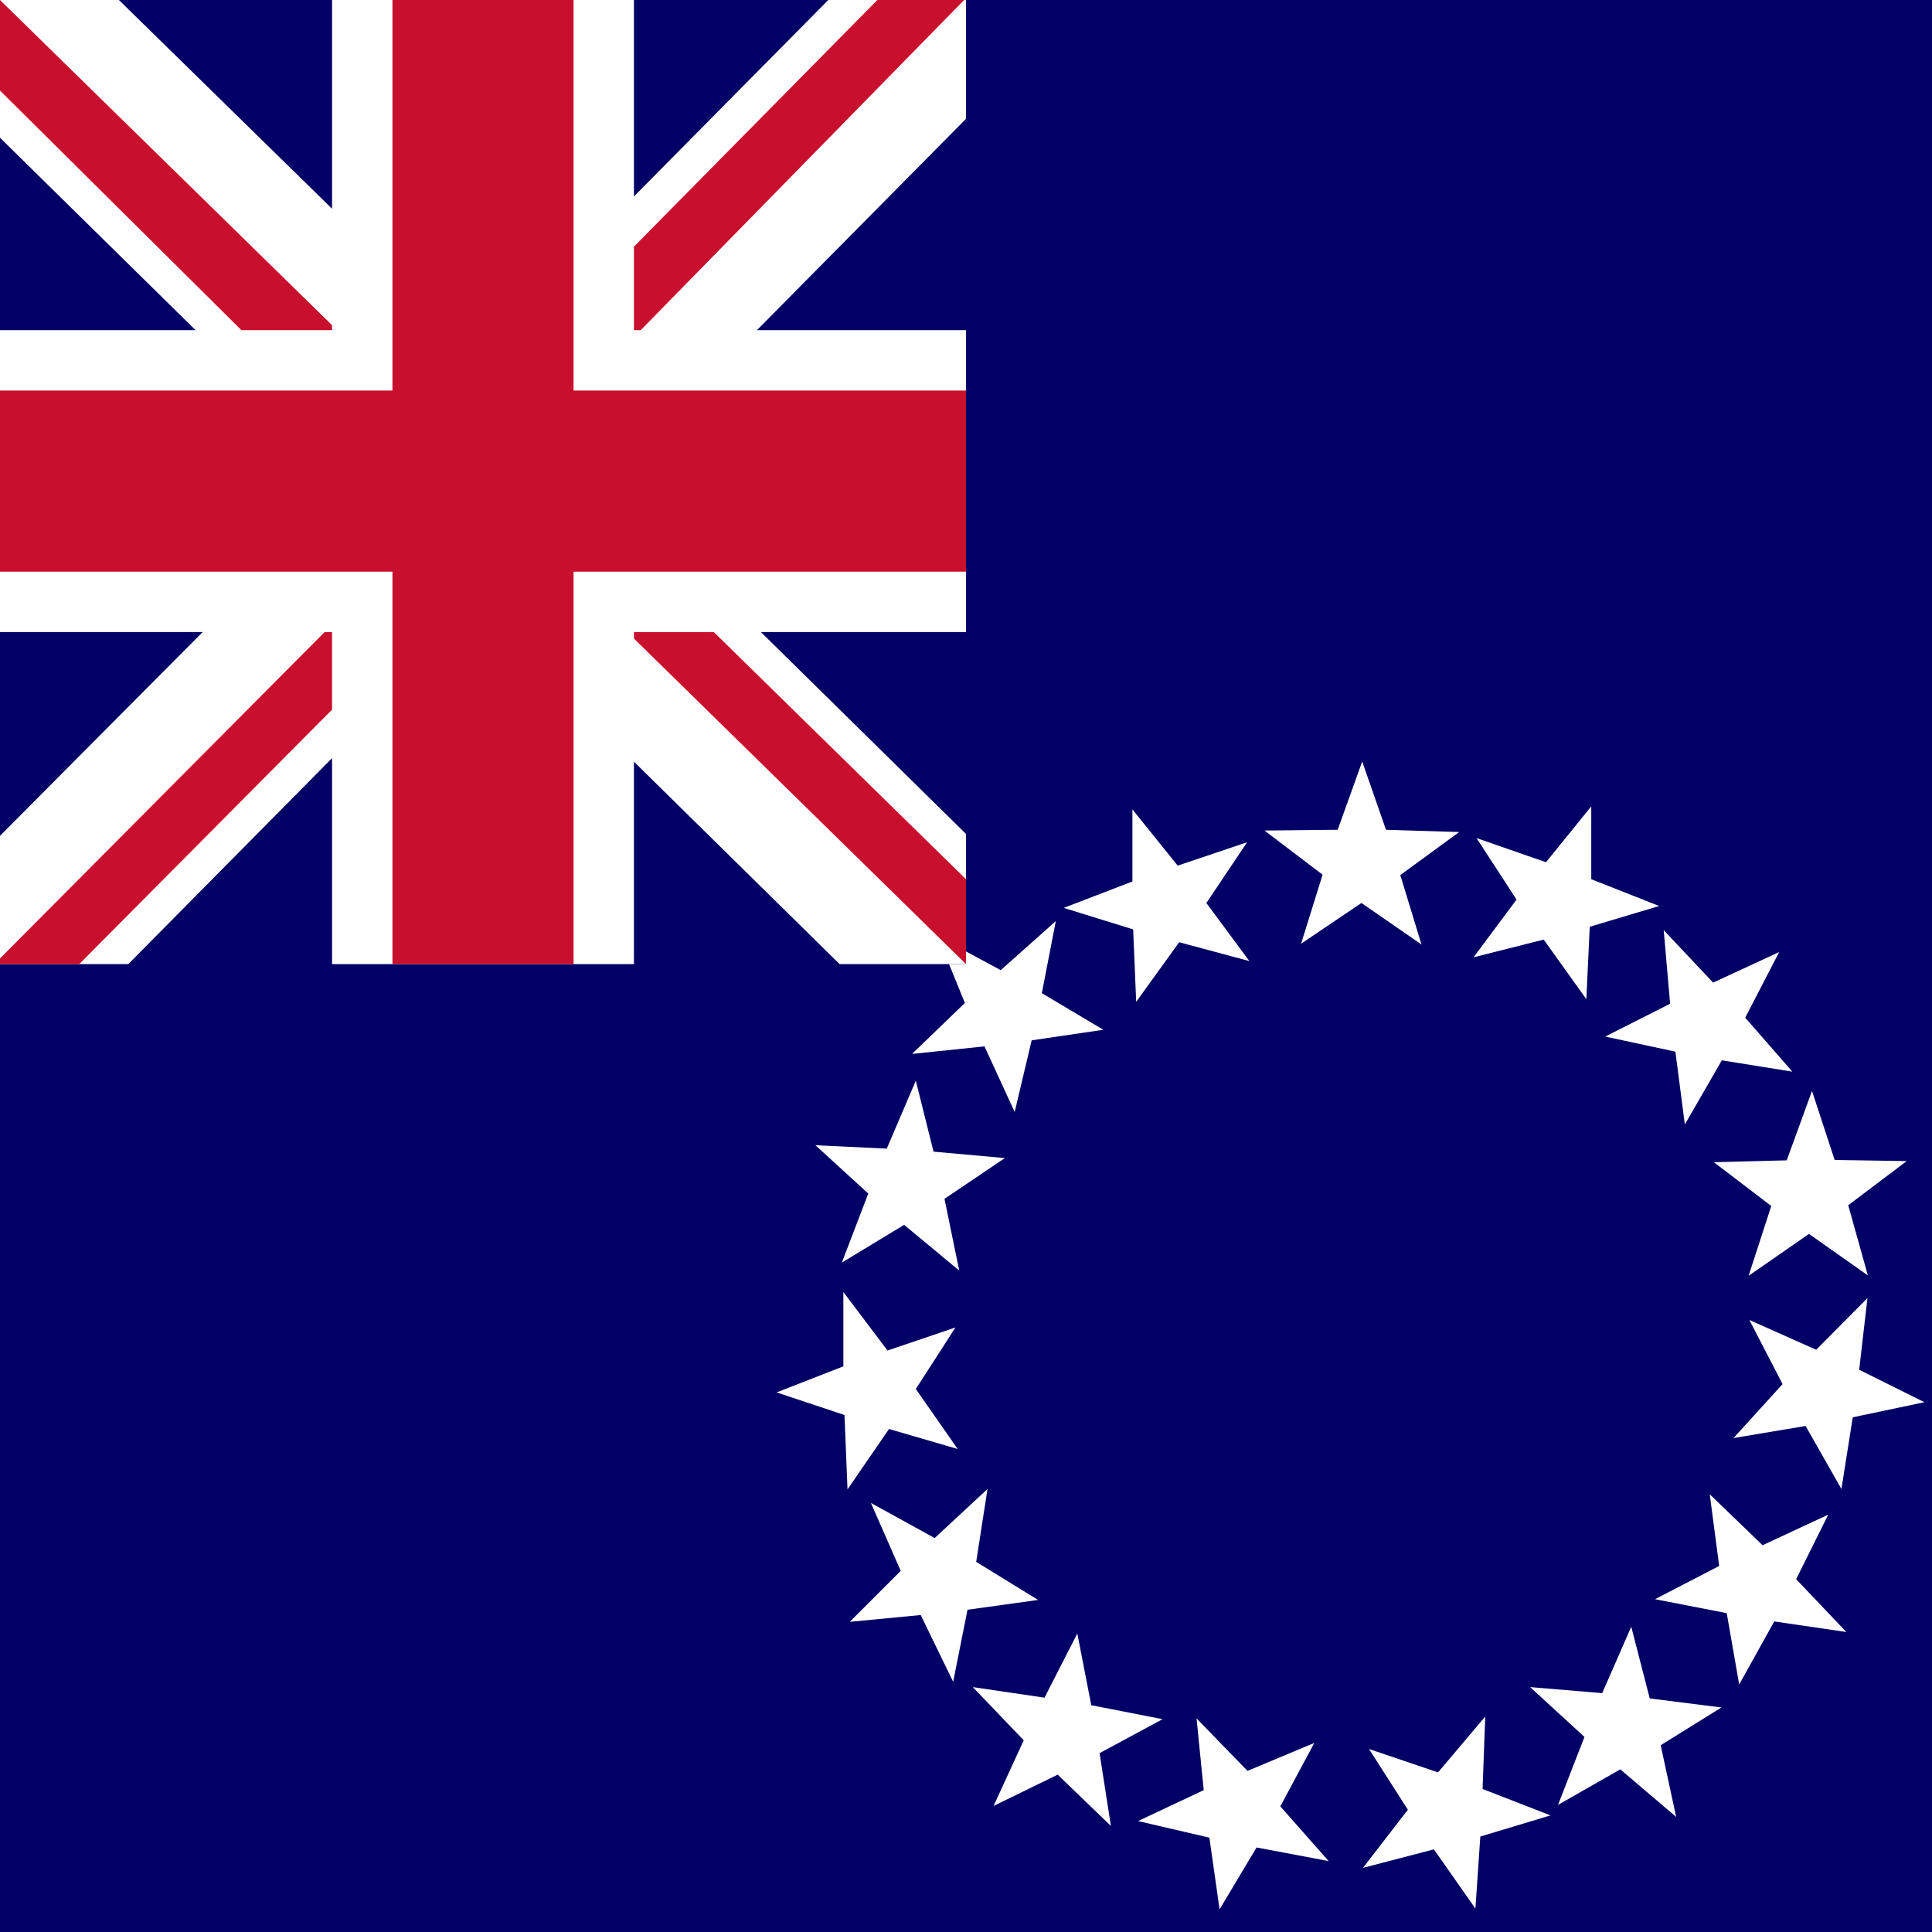
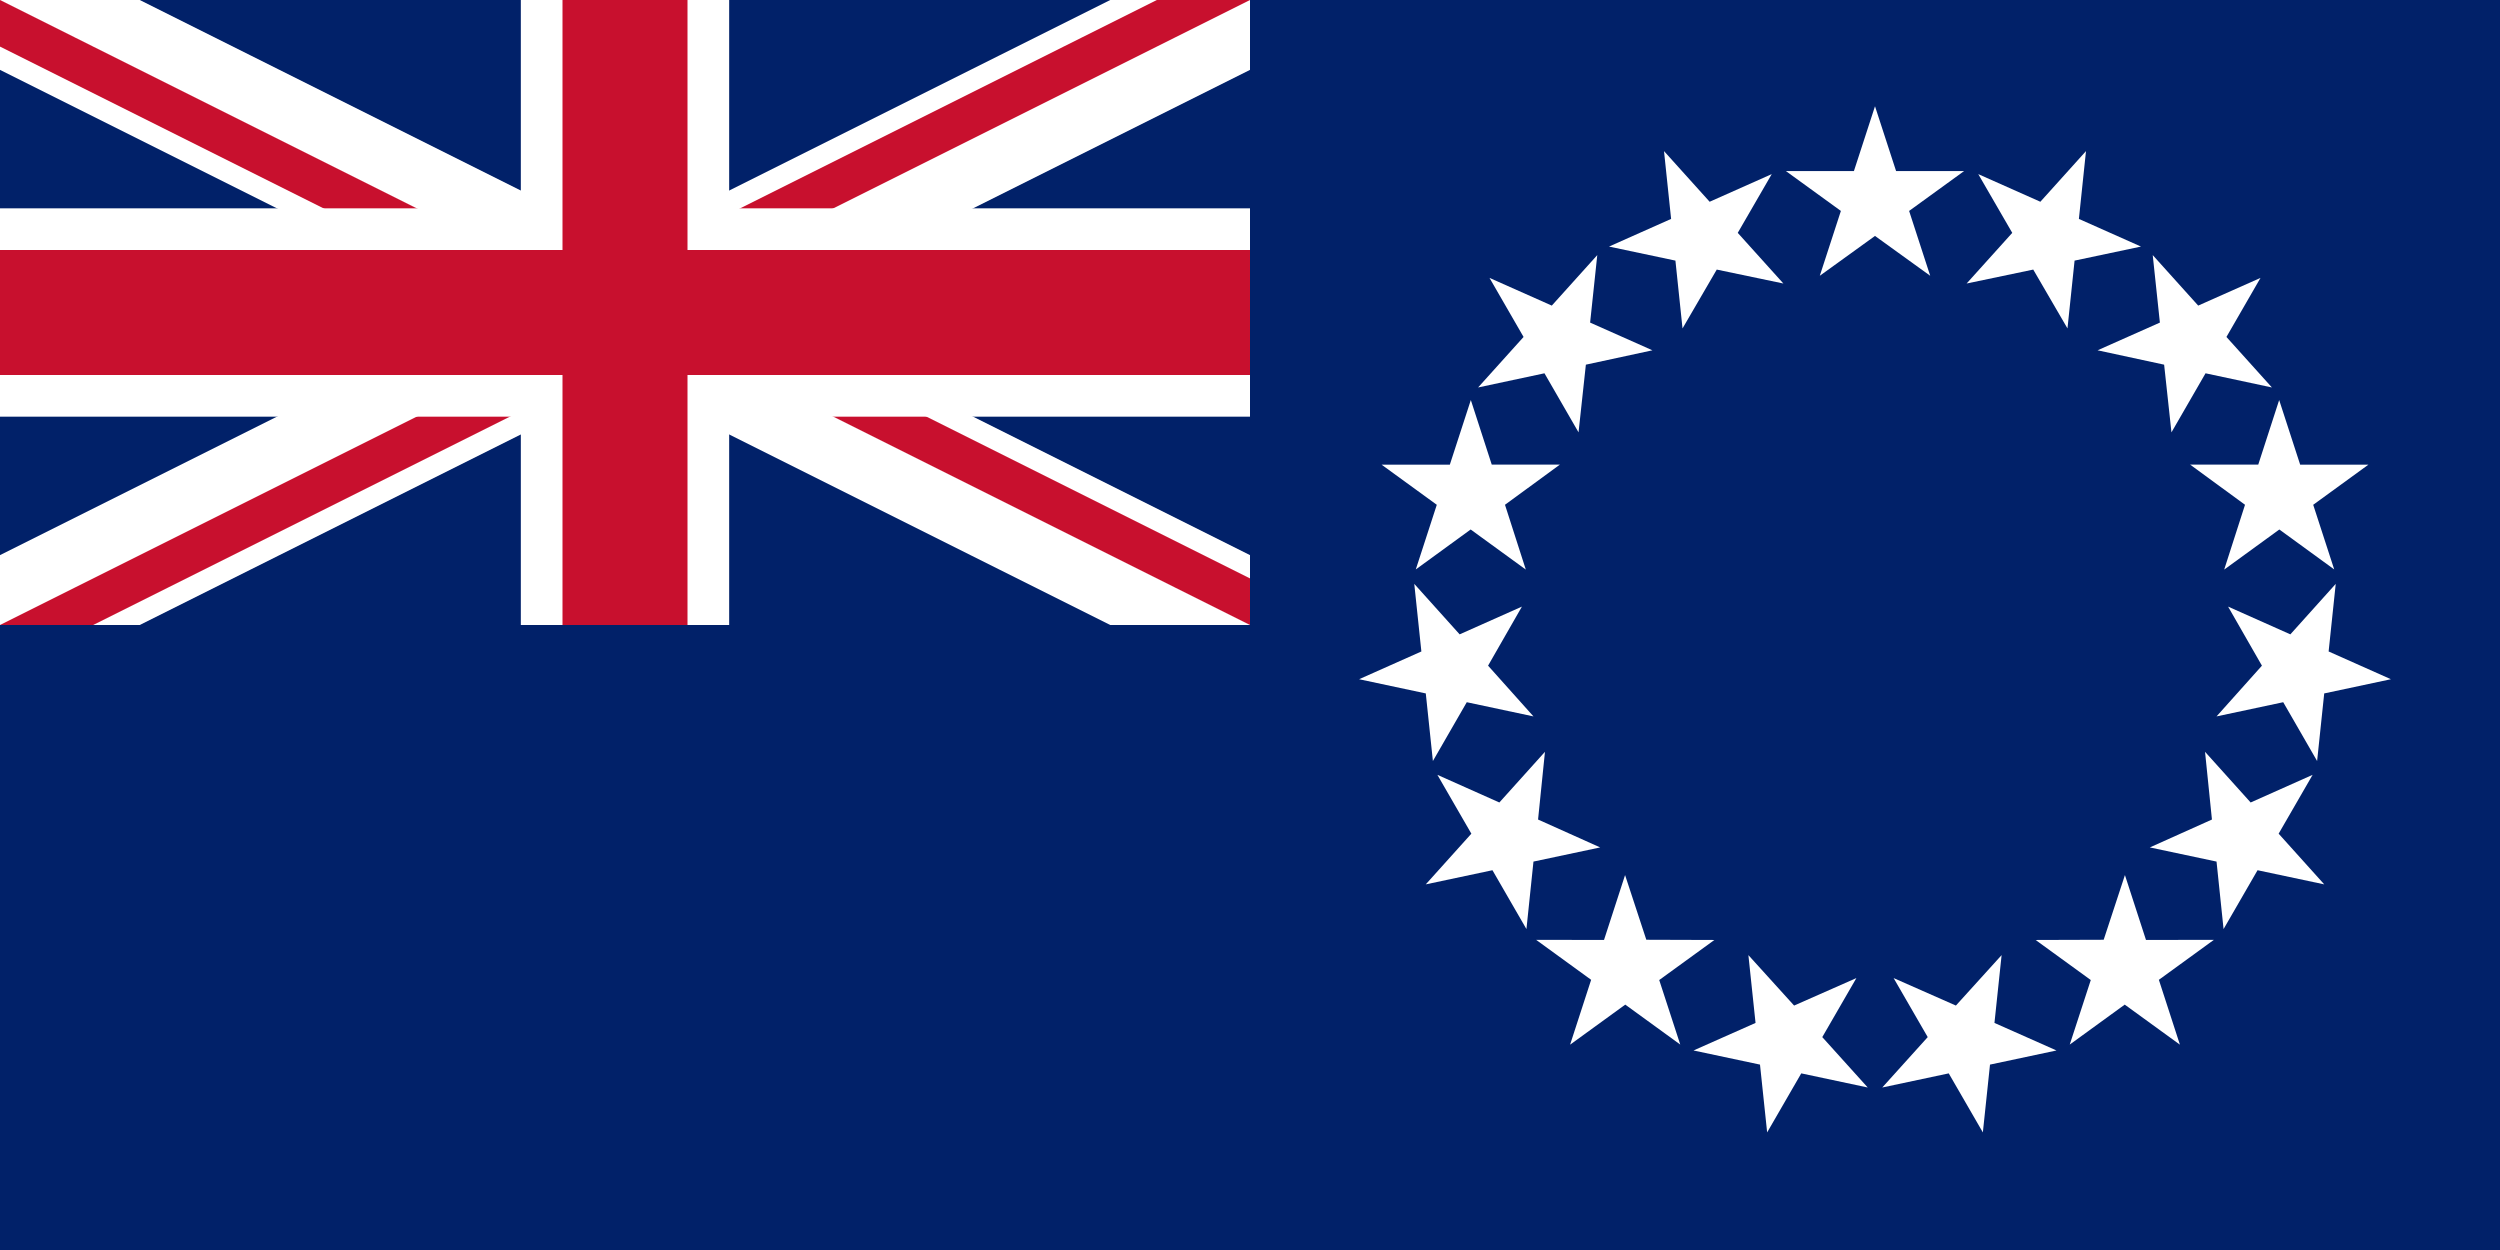
- <svg xmlns="http://www.w3.org/2000/svg" id="flag-icons-ck" viewBox="0 0 512 512">
-   <path fill="#006" d="M0 0h512v512H0z" />
-   <path fill="#fff" fill-rule="evenodd" d="m344.8 250.1 5.7-18.3-15.4-11.7 19.4-.2 6.5-18.1 6.3 18.1 19.4.6-15.6 11.4 5.6 18.4-15.9-11m29.7 14.4 11.4-15.3-10.6-16.3 18.4 6.4 12-14.8V233l18 7.1-18.4 5.5-.9 19.2-11.3-15.8m-108 16.5-.8-19.2-18.4-5.7 18.2-7v-19.1l12 14.9 18.4-6.2-10.8 16.1 11.4 15.4-18.6-5m-43.6 45-8-17.4-19.2 2 14-13.5-7.2-17.7 16.7 9 14.6-13-3.7 19.1 16.3 9.7-19 2.8m-19.2 61-14.6-12.1-16.5 10 7-18.3-14-12.8 18.9.9 7.7-18 4.7 18.8 18.9 1.7-16 10.8m3.5 66.3-18.2-5.3-11 16-.8-19.7-18-6 17.7-6.9v-19.7l11.7 15.5 18-6.1-10.5 16.3m32.4 55.9-18.7 2.6-3.8 19.1L244 428l-18.8 1.8 13.5-13.5-7.9-18 16.9 9.3 14-13-3 19.3m49.4 41.7-16.7 9 3 19.3-14.1-13.6-17 8.3 8-17.4-13.5-14.1 19 2.8 8.7-17 3.7 19m59.1 10-9 16.8 12.8 14.5-19.1-3.6-9.8 16.4-2.7-19-18.9-4.4 17.4-8.2-1.9-19 13.5 13.9m63-14.4-.7 19.2 18 7-18.6 5.6-1.3 19.1-11-15.7-18.8 4.9 11.9-15.4-10.3-16.1 18.3 6.2m59.8-223.2 13.1 13.9 17.5-8.1-9 17.4L475 284l-18.7-3-9.8 17-2.5-19.3-18.6-4 17.2-8.7m37.6 23.1 6 18.3 19.1.3-15.5 11.7L495 338l-15.6-11-16 11.1 6-18.5-15.2-11.6 19.3-.5m21.4 36.5-2.2 19 17.3 8.6-19 4-3 19-9.5-16.7-19.1 3.2 13-14.3-8.8-17 17.7 7.9m3.2 43.7-8.5 17.1 13.3 14-19.1-2.8-9.3 16.7-3.3-18.9-19-3.7 17-8.8-2.5-19 14 13.5m-10.9 43-16.1 10 4.1 19-14.8-12.6-16.5 9.4 7-18-14.4-13.2 19.1 1.6 7.7-17.6 4.9 19" />
-   <path fill="#006" d="M0-.5h256v256H0z" />
-   <path fill="#fff" d="M256-.5v32l-95 96 95 93.5v34.5h-33.5l-95.5-94-93 94H0v-34L93 128 0 36.5v-37h31l96 94 93-94z" />
-   <path fill="#c8102e" d="m92 161.5 5.5 17-76.5 77H0V254zm62-6 27 4 75 73.5v22.5zM256-.5l-96 98-2-22 75-76zM0 0l96.5 94.5-29.5-4L0 24z" />
-   <path fill="#fff" d="M88-.5v256h80V-.5zm-88 88v80h256v-80z" />
-   <path fill="#c8102e" d="M0 103.5v48h256v-48zM104-.5v256h48V-.5z" />
+ <svg xmlns="http://www.w3.org/2000/svg" xmlns:xlink="http://www.w3.org/1999/xlink" viewBox="0 0 9600 4800">
+   <defs>
+     <clipPath id="a">
+       <path d="M0 0h12v6H0z" />
+     </clipPath>
+     <clipPath id="b">
+       <path d="M0 0v1.5h8V4zm6 0H3v4h-5z" />
+     </clipPath>
+   </defs>
+   <g transform="scale(800)" stroke-width=".6" fill="#012169" clip-path="url(#a)">
+     <path d="M0 0h12v6H0z" />
+     <path stroke="#fff" d="M0 0l6 3M0 3l6-3" />
+     <path stroke="#c8102e" stroke-width=".4" clip-path="url(#b)" d="M0 0l6 3M0 3l6-3" />
+     <path stroke="#fff" stroke-width="1" d="M3 0v4M0 1.5h7" />
+     <path stroke="#c8102e" d="M3 0v4M0 1.5h7" />
+     <path d="M0 3h6V0h6v6H0z" />
+   </g>
+   <g transform="translate(7200 2400)">
+     <g id="d">
+       <path id="c" fill="#fff" d="M0-1992l81 249h261l-211 153 81 249L0-1494l-212 153 81-249-211-153h261z" />
+       <use transform="rotate(24)" xlink:href="#c" />
+       <use transform="rotate(48)" xlink:href="#c" />
+     </g>
+     <use transform="rotate(72)" xlink:href="#d" />
+     <use transform="rotate(144)" xlink:href="#d" />
+     <use transform="rotate(216)" xlink:href="#d" />
+     <use transform="rotate(288)" xlink:href="#d" />
+   </g>
</svg>
